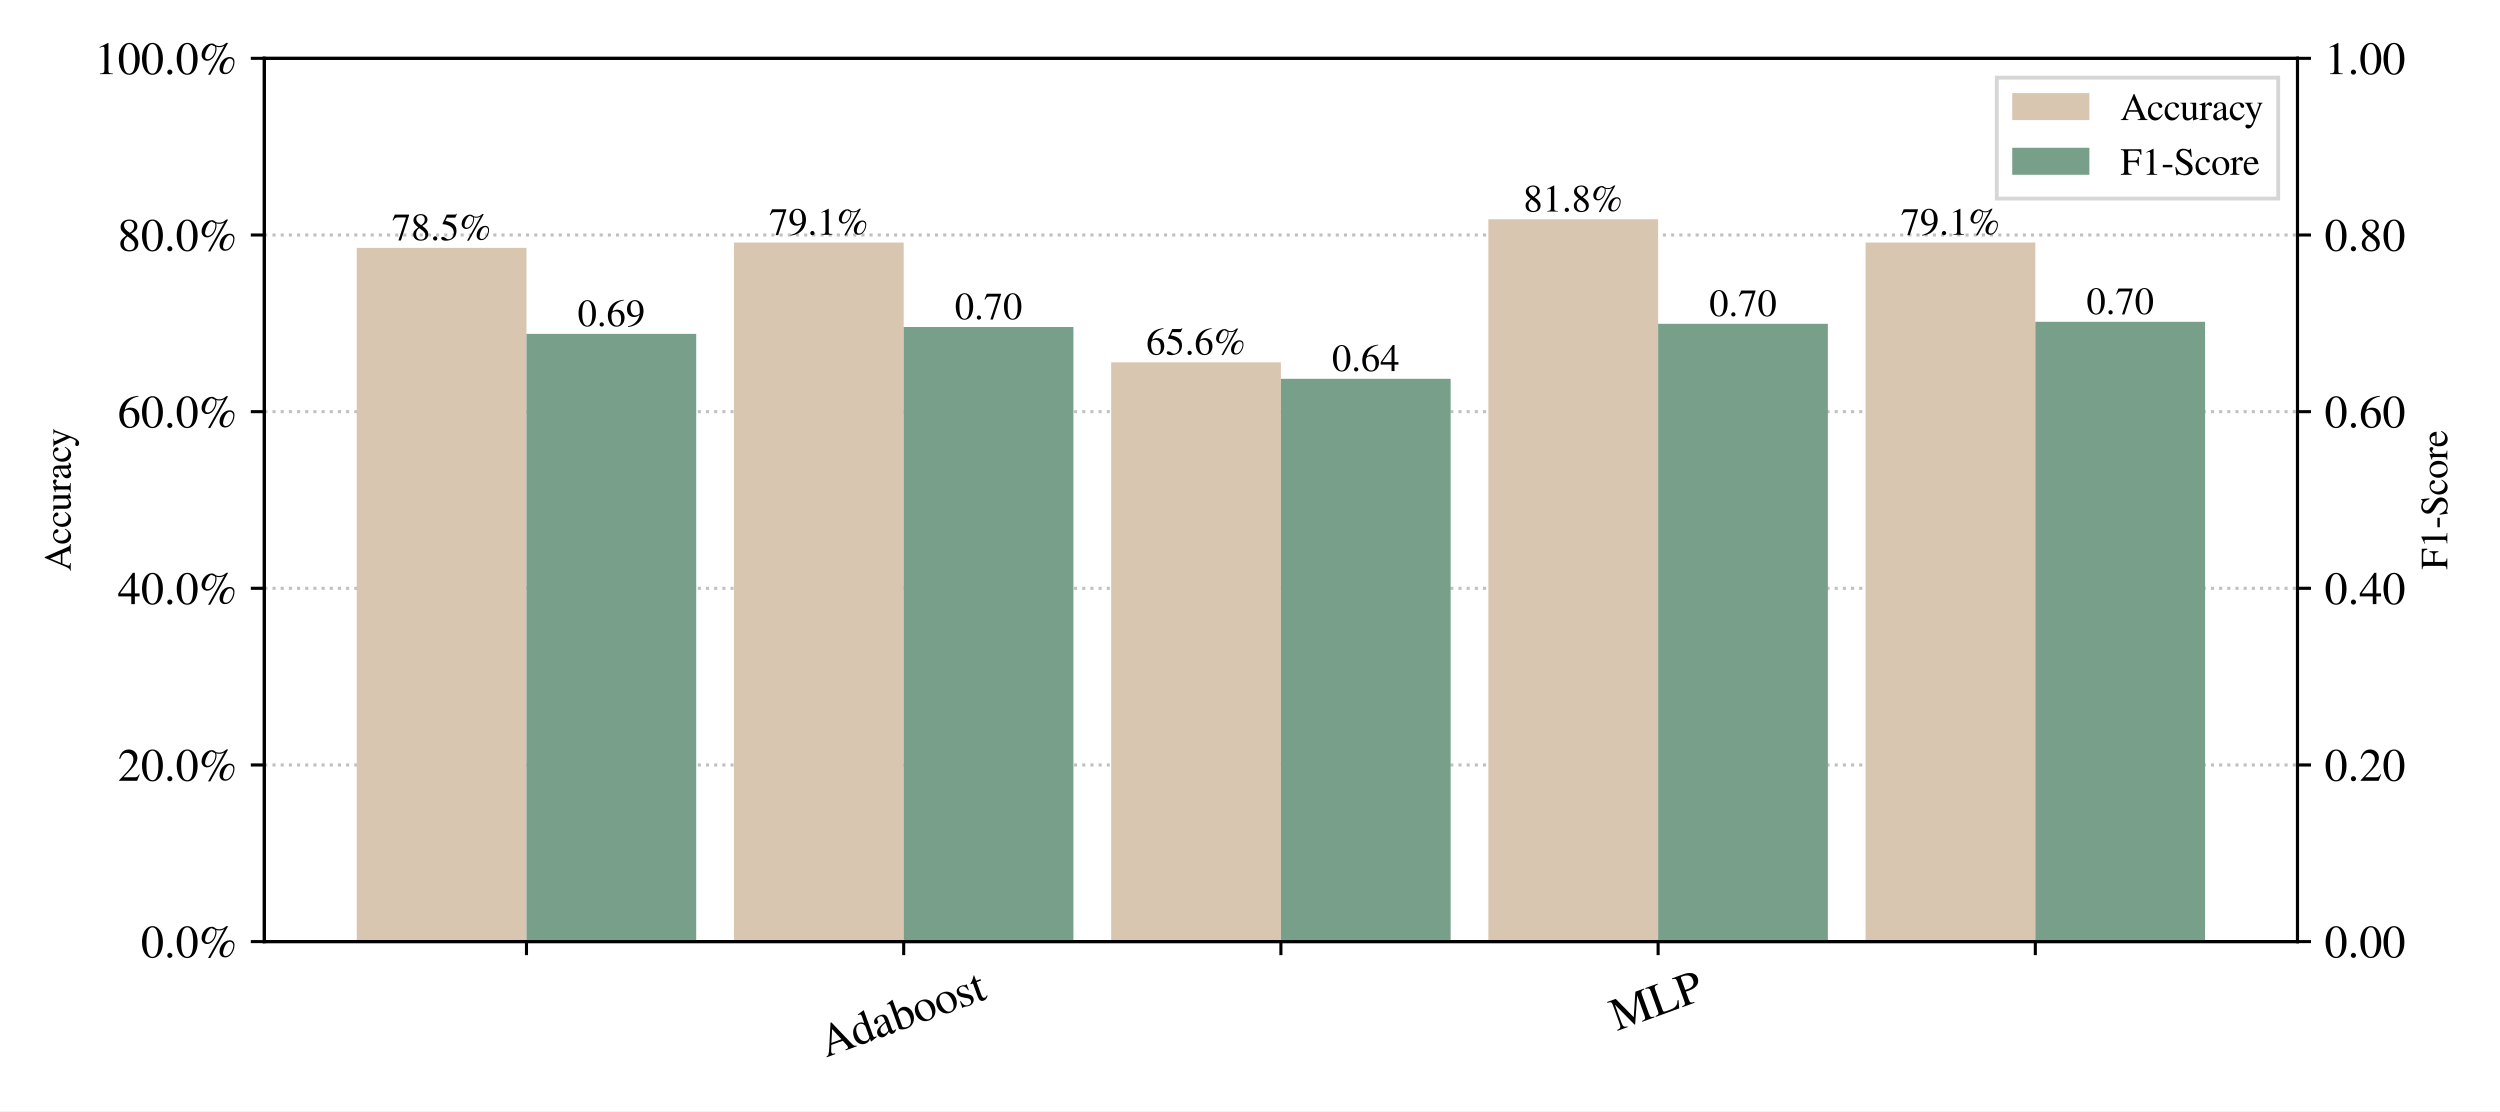
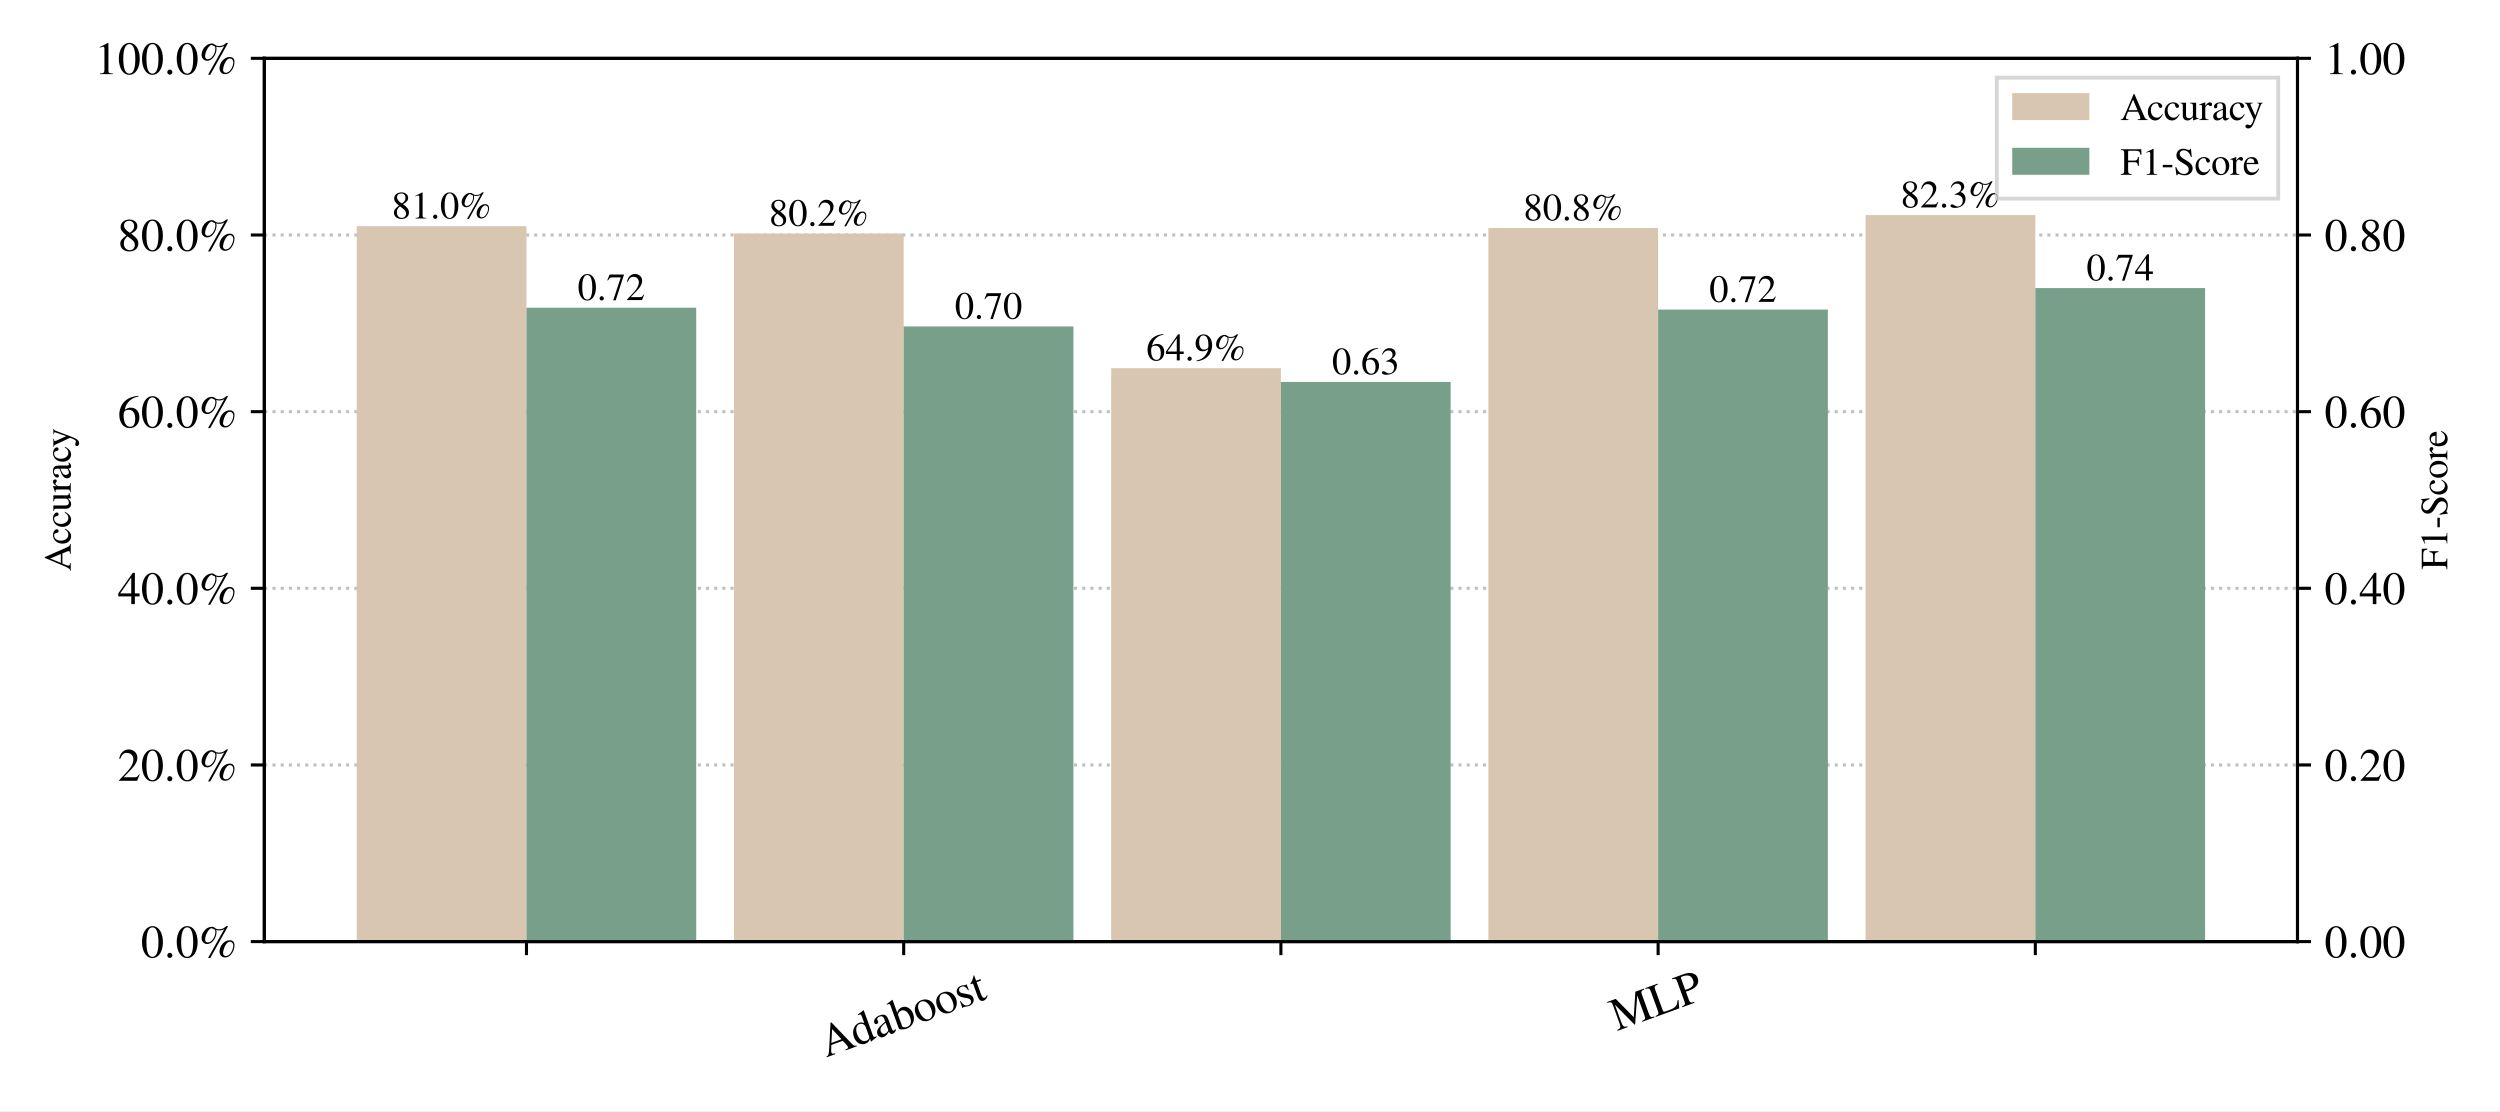
<svg xmlns="http://www.w3.org/2000/svg" xmlns:xlink="http://www.w3.org/1999/xlink" width="648pt" height="288pt" viewBox="0 0 648 288" version="1.1">
  <defs>
    <style type="text/css">*{stroke-linejoin: round; stroke-linecap: butt}</style>
  </defs>
  <g id="figure_1">
    <g id="patch_1">
      <path d="M 0 288  L 648 288  L 648 0  L 0 0  z " style="fill: #ffffff" />
    </g>
    <g id="axes_1">
      <g id="patch_2">
        <path d="M 68.51 244.066  L 595.51 244.066  L 595.51 15.126  L 68.51 15.126  z " style="fill: #ffffff" />
      </g>
      <g id="matplotlib.axis_1">
        <g id="xtick_1">
          <g id="line2d_1">
            <defs>
-               <path id="mf1a365e1e5" d="M 0 0  L 0 3.5  " style="stroke: #000000; stroke-width: 0.8" />
+               <path id="m91fc56ccf2" d="M 0 0  L 0 3.5  " style="stroke: #000000; stroke-width: 0.8" />
            </defs>
            <g>
-               <use xlink:href="#mf1a365e1e5" x="136.463" y="244.066" style="stroke: #000000; stroke-width: 0.8" />
+               <use xlink:href="#m91fc56ccf2" x="136.463" y="244.066" style="stroke: #000000; stroke-width: 0.8" />
            </g>
          </g>
        </g>
        <g id="xtick_2">
          <g id="line2d_2">
            <g>
-               <use xlink:href="#mf1a365e1e5" x="234.236" y="244.066" style="stroke: #000000; stroke-width: 0.8" />
+               <use xlink:href="#m91fc56ccf2" x="234.236" y="244.066" style="stroke: #000000; stroke-width: 0.8" />
            </g>
          </g>
          <g id="text_1">
            <g transform="translate(214.1234 274.104)rotate(-20)scale(0.12 -0.12)">
              <defs>
                <path id="FreeSerif-41" d="M 4518 122  C 4230 141 4154 198 3942 678  L 2349 4314  L 2221 4314  L 890 1171  C 493 230 403 134 96 122  L 96 0  L 1363 0  L 1363 122  C 1056 122 928 205 928 384  C 928 461 947 550 979 634  L 1274 1382  L 2950 1382  L 3213 768  C 3290 595 3334 429 3334 339  C 3334 179 3226 128 2886 122  L 2886 0  L 4518 0  L 4518 122  z M 1382 1645  L 2118 3405  L 2861 1645  L 1382 1645  z " transform="scale(0.015625)" />
                <path id="FreeSerif-64" d="M 2189 -64  L 3130 269  L 3130 371  C 3014 365 3002 365 2982 365  C 2752 365 2701 435 2701 730  L 2701 4358  L 2669 4371  C 2362 4262 2138 4198 1728 4090  L 1728 3987  C 1779 3994 1818 3994 1869 3994  C 2106 3994 2163 3930 2163 3667  L 2163 2669  C 1920 2874 1747 2944 1491 2944  C 755 2944 160 2221 160 1312  C 160 493 640 -64 1344 -64  C 1702 -64 1946 64 2163 365  L 2163 -45  L 2189 -64  z M 1594 269  C 1062 269 710 781 710 1568  C 710 2291 1024 2765 1510 2765  C 1850 2765 2163 2464 2163 2125  L 2163 653  C 2163 544 1958 269 1594 269  z " transform="scale(0.015625)" />
                <path id="FreeSerif-61" d="M 160 621  C 160 218 442 -64 832 -64  C 1114 -64 1376 70 1766 403  C 1798 70 1914 -64 2176 -64  C 2394 -64 2528 13 2752 256  L 2752 422  C 2643 333 2566 301 2470 301  C 2323 301 2278 390 2278 672  L 2278 1920  C 2278 2560 2099 2944 1357 2944  C 755 2944 282 2630 282 2227  C 282 2080 410 1952 557 1952  C 710 1952 845 2080 845 2221  C 845 2278 813 2387 813 2477  C 813 2650 1018 2790 1274 2790  C 1587 2790 1760 2605 1760 2259  L 1760 1869  C 966 1549 160 1312 160 621  z M 1760 787  C 1760 589 1728 531 1594 454  C 1440 365 1261 307 1126 307  C 966 307 723 442 723 826  C 723 1203 986 1434 1760 1715  L 1760 787  z " transform="scale(0.015625)" />
                <path id="FreeSerif-62" d="M 1024 4358  L 992 4371  C 685 4256 378 4166 64 4090  L 64 3987  C 102 3994 128 3994 173 3994  C 429 3994 486 3936 486 3667  L 486 346  C 486 147 1030 -64 1542 -64  C 2387 -64 3040 640 3040 1555  C 3040 2342 2554 2944 1914 2944  C 1523 2944 1152 2714 1024 2400  L 1024 4358  z M 1024 2061  C 1024 2310 1325 2541 1658 2541  C 2157 2541 2477 2042 2477 1261  C 2477 550 2170 141 1645 141  C 1312 141 1024 288 1024 448  L 1024 2061  z " transform="scale(0.015625)" />
                <path id="FreeSerif-6f" d="M 1574 2944  C 742 2944 160 2330 160 1446  C 160 582 755 -64 1562 -64  C 2368 -64 2982 614 2982 1498  C 2982 2336 2394 2944 1574 2944  z M 736 1760  C 736 2368 1037 2765 1491 2765  C 2029 2765 2406 2150 2406 1274  C 2406 550 2118 115 1638 115  C 1088 115 736 870 736 1760  z " transform="scale(0.015625)" />
                <path id="FreeSerif-73" d="M 1715 2816  C 1574 2816 1466 2938 1094 2938  C 589 2938 224 2611 224 2150  C 224 1792 429 1536 973 1229  L 1344 1018  C 1568 890 1677 736 1677 538  C 1677 256 1472 77 1146 77  C 493 77 390 717 333 973  L 230 973  L 230 -26  L 314 -26  C 358 38 384 51 461 51  C 621 51 934 -64 1222 -64  C 1715 -64 2125 307 2125 755  C 2125 1075 1971 1286 1587 1517  L 896 1926  C 717 2029 621 2189 621 2362  C 621 2618 819 2797 1114 2797  C 1478 2797 1670 2579 1818 2010  L 1914 2010  L 1888 2880  L 1818 2880  C 1779 2854 1754 2816 1715 2816  z " transform="scale(0.015625)" />
                <path id="FreeSerif-74" d="M 1658 2880  L 1011 2880  L 1011 3622  C 1011 3686 1005 3706 966 3706  C 922 3648 883 3590 838 3526  C 269 2707 109 2848 109 2720  C 109 2701 115 2688 134 2675  L 474 2675  L 474 749  C 474 211 666 -64 1043 -64  C 1357 -64 1600 90 1811 422  L 1728 493  C 1594 333 1485 269 1344 269  C 1107 269 1011 442 1011 845  L 1011 2675  L 1658 2675  L 1658 2880  z " transform="scale(0.015625)" />
              </defs>
              <use xlink:href="#FreeSerif-41" />
              <use xlink:href="#FreeSerif-64" x="69.1" />
              <use xlink:href="#FreeSerif-61" x="119" />
              <use xlink:href="#FreeSerif-62" x="161.5" />
              <use xlink:href="#FreeSerif-6f" x="211.5" />
              <use xlink:href="#FreeSerif-6f" x="260.6" />
              <use xlink:href="#FreeSerif-73" x="309.7" />
              <use xlink:href="#FreeSerif-74" x="345.4" />
            </g>
          </g>
        </g>
        <g id="xtick_3">
          <g id="line2d_3">
            <g>
-               <use xlink:href="#mf1a365e1e5" x="332.01" y="244.066" style="stroke: #000000; stroke-width: 0.8" />
+               <use xlink:href="#m91fc56ccf2" x="332.01" y="244.066" style="stroke: #000000; stroke-width: 0.8" />
            </g>
          </g>
        </g>
        <g id="xtick_4">
          <g id="line2d_4">
            <g>
-               <use xlink:href="#mf1a365e1e5" x="429.784" y="244.066" style="stroke: #000000; stroke-width: 0.8" />
+               <use xlink:href="#m91fc56ccf2" x="429.784" y="244.066" style="stroke: #000000; stroke-width: 0.8" />
            </g>
          </g>
          <g id="text_2">
            <g transform="translate(419.0812 267.2538)rotate(-20)scale(0.12 -0.12)">
              <defs>
                <path id="FreeSerif-4d" d="M 4333 3667  L 4333 768  C 4333 237 4256 154 3750 122  L 3750 0  L 5542 0  L 5542 122  C 5075 154 4986 243 4986 698  L 4986 3539  C 4986 3994 5069 4077 5542 4115  L 5542 4237  L 4269 4237  L 2854 1005  L 1376 4237  L 109 4237  L 109 4115  C 634 4083 717 4006 717 3539  L 717 941  C 717 282 627 160 96 122  L 96 0  L 1600 0  L 1600 122  C 1107 147 998 294 998 941  L 998 3520  L 2605 0  L 2694 0  L 4333 3667  z " transform="scale(0.015625)" />
                <path id="FreeSerif-4c" d="M 2285 250  L 1856 250  C 1389 250 1306 288 1306 512  L 1306 3539  C 1306 3994 1395 4083 1901 4115  L 1901 4237  L 96 4237  L 96 4115  C 570 4077 653 3987 653 3539  L 653 698  C 653 250 563 154 96 122  L 96 0  L 3539 0  L 3846 1114  L 3686 1114  C 3558 819 3405 250 2285 250  z " transform="scale(0.015625)" />
                <path id="FreeSerif-50" d="M 3462 3078  C 3462 4006 2477 4237 1786 4237  L 96 4237  L 96 4115  C 570 4064 634 4000 634 3539  L 634 768  C 634 230 582 166 96 122  L 96 0  L 1888 0  L 1888 122  C 1382 141 1286 230 1286 698  L 1286 1862  C 1453 1850 1562 1843 1728 1843  C 3200 1843 3462 2586 3462 3078  z M 1286 3782  C 1286 3955 1331 4000 1504 4000  C 2368 4000 2765 3699 2765 3040  C 2765 2419 2387 2099 1651 2099  C 1523 2099 1434 2106 1286 2118  L 1286 3782  z " transform="scale(0.015625)" />
              </defs>
              <use xlink:href="#FreeSerif-4d" />
              <use xlink:href="#FreeSerif-4c" x="88.1" />
              <use xlink:href="#FreeSerif-50" x="149.2" />
            </g>
          </g>
        </g>
        <g id="xtick_5">
          <g id="line2d_5">
            <g>
-               <use xlink:href="#mf1a365e1e5" x="527.557" y="244.066" style="stroke: #000000; stroke-width: 0.8" />
+               <use xlink:href="#m91fc56ccf2" x="527.557" y="244.066" style="stroke: #000000; stroke-width: 0.8" />
            </g>
          </g>
        </g>
      </g>
      <g id="matplotlib.axis_2">
        <g id="ytick_1">
          <g id="line2d_6">
-             <path d="M 68.51 244.066  L 595.51 244.066  " clip-path="url(#p0591201af8)" style="fill: none; stroke-dasharray: 0.8,1.32; stroke-dashoffset: 0; stroke: #b0b0b0; stroke-opacity: 0.8; stroke-width: 0.8" />
+             <path d="M 68.51 244.066  L 595.51 244.066  " clip-path="url(#pf3b2cfebef)" style="fill: none; stroke-dasharray: 0.8,1.32; stroke-dashoffset: 0; stroke: #b0b0b0; stroke-opacity: 0.8; stroke-width: 0.8" />
          </g>
          <g id="line2d_7">
            <defs>
-               <path id="m31a47cd994" d="M 0 0  L -3.5 0  " style="stroke: #000000; stroke-width: 0.8" />
+               <path id="mb57c92bc40" d="M 0 0  L -3.5 0  " style="stroke: #000000; stroke-width: 0.8" />
            </defs>
            <g>
-               <use xlink:href="#m31a47cd994" x="68.51" y="244.066" style="stroke: #000000; stroke-width: 0.8" />
+               <use xlink:href="#mb57c92bc40" x="68.51" y="244.066" style="stroke: #000000; stroke-width: 0.8" />
            </g>
          </g>
          <g id="text_3">
            <g transform="translate(36.51438 248.1634)scale(0.12 -0.12)">
              <defs>
                <path id="FreeSerif-30" d="M 1600 -90  C 2483 -90 3046 832 3046 2112  C 3046 3424 2464 4326 1626 4326  C 691 4326 154 3341 154 2150  C 154 858 717 -90 1600 -90  z M 1606 4160  C 2144 4160 2432 3437 2432 2099  C 2432 762 2150 77 1600 77  C 1050 77 768 762 768 2093  C 768 3450 1056 4160 1606 4160  z " transform="scale(0.015625)" />
                <path id="FreeSerif-2e" d="M 800 640  C 608 640 448 474 448 275  C 448 90 608 -70 794 -70  C 992 -70 1158 90 1158 275  C 1158 474 992 640 800 640  z " transform="scale(0.015625)" />
                <path id="FreeSerif-25" d="M 4282 2374  C 3558 2374 2874 1626 2874 826  C 2874 326 3181 0 3642 0  C 3930 0 4166 102 4390 326  C 4730 672 4941 1190 4941 1690  C 4941 2125 4698 2374 4282 2374  z M 3750 192  C 3520 192 3360 358 3360 602  C 3360 928 3680 2170 4326 2170  C 4570 2170 4774 1939 4774 1658  C 4774 1062 4326 192 3750 192  z M 1805 4237  C 1075 4237 390 3475 390 2662  C 390 2214 730 1850 1146 1850  C 1926 1850 2458 2784 2458 3514  C 2458 3603 2445 3680 2413 3795  C 2528 3750 2643 3731 2829 3731  C 3110 3731 3277 3776 3533 3923  L 1286 -83  L 1594 -83  L 4058 4326  L 3808 4326  C 3462 4000 3206 3891 2810 3891  C 2182 3891 2291 4237 1805 4237  z M 1805 4045  C 1894 4045 1862 3942 2240 3840  C 2278 3712 2298 3616 2298 3526  C 2298 2803 1773 2067 1254 2067  C 1030 2067 877 2227 877 2458  C 877 3053 1376 4045 1805 4045  z " transform="scale(0.015625)" />
              </defs>
              <use xlink:href="#FreeSerif-30" />
              <use xlink:href="#FreeSerif-2e" x="50" />
              <use xlink:href="#FreeSerif-30" x="75" />
              <use xlink:href="#FreeSerif-25" x="125" />
            </g>
          </g>
        </g>
        <g id="ytick_2">
          <g id="line2d_8">
-             <path d="M 68.51 198.278  L 595.51 198.278  " clip-path="url(#p0591201af8)" style="fill: none; stroke-dasharray: 0.8,1.32; stroke-dashoffset: 0; stroke: #b0b0b0; stroke-opacity: 0.8; stroke-width: 0.8" />
+             <path d="M 68.51 198.278  L 595.51 198.278  " clip-path="url(#pf3b2cfebef)" style="fill: none; stroke-dasharray: 0.8,1.32; stroke-dashoffset: 0; stroke: #b0b0b0; stroke-opacity: 0.8; stroke-width: 0.8" />
          </g>
          <g id="line2d_9">
            <g>
-               <use xlink:href="#m31a47cd994" x="68.51" y="198.278" style="stroke: #000000; stroke-width: 0.8" />
+               <use xlink:href="#mb57c92bc40" x="68.51" y="198.278" style="stroke: #000000; stroke-width: 0.8" />
            </g>
          </g>
          <g id="text_4">
            <g transform="translate(30.51438 202.3754)scale(0.12 -0.12)">
              <defs>
                <path id="FreeSerif-32" d="M 198 3053  L 333 3021  C 589 3648 819 3853 1261 3853  C 1798 3853 2163 3488 2163 2950  C 2163 2451 1869 1856 1331 1286  L 192 77  L 192 0  L 2688 0  L 3040 877  L 2957 909  C 2720 544 2637 486 2349 486  L 819 486  L 1894 1613  C 2464 2208 2714 2694 2714 3194  C 2714 3834 2195 4326 1530 4326  C 499 4326 269 3354 198 3053  z " transform="scale(0.015625)" />
              </defs>
              <use xlink:href="#FreeSerif-32" />
              <use xlink:href="#FreeSerif-30" x="50" />
              <use xlink:href="#FreeSerif-2e" x="100" />
              <use xlink:href="#FreeSerif-30" x="125" />
              <use xlink:href="#FreeSerif-25" x="175" />
            </g>
          </g>
        </g>
        <g id="ytick_3">
          <g id="line2d_10">
-             <path d="M 68.51 152.49  L 595.51 152.49  " clip-path="url(#p0591201af8)" style="fill: none; stroke-dasharray: 0.8,1.32; stroke-dashoffset: 0; stroke: #b0b0b0; stroke-opacity: 0.8; stroke-width: 0.8" />
+             <path d="M 68.51 152.49  L 595.51 152.49  " clip-path="url(#pf3b2cfebef)" style="fill: none; stroke-dasharray: 0.8,1.32; stroke-dashoffset: 0; stroke: #b0b0b0; stroke-opacity: 0.8; stroke-width: 0.8" />
          </g>
          <g id="line2d_11">
            <g>
-               <use xlink:href="#m31a47cd994" x="68.51" y="152.49" style="stroke: #000000; stroke-width: 0.8" />
+               <use xlink:href="#mb57c92bc40" x="68.51" y="152.49" style="stroke: #000000; stroke-width: 0.8" />
            </g>
          </g>
          <g id="text_5">
            <g transform="translate(30.51438 156.5874)scale(0.12 -0.12)">
              <defs>
                <path id="FreeSerif-34" d="M 3021 1478  L 2368 1478  L 2368 4326  L 2086 4326  L 77 1478  L 77 1069  L 1875 1069  L 1875 0  L 2368 0  L 2368 1069  L 3021 1069  L 3021 1478  z M 1869 1478  L 333 1478  L 1869 3674  L 1869 1478  z " transform="scale(0.015625)" />
              </defs>
              <use xlink:href="#FreeSerif-34" />
              <use xlink:href="#FreeSerif-30" x="50" />
              <use xlink:href="#FreeSerif-2e" x="100" />
              <use xlink:href="#FreeSerif-30" x="125" />
              <use xlink:href="#FreeSerif-25" x="175" />
            </g>
          </g>
        </g>
        <g id="ytick_4">
          <g id="line2d_12">
-             <path d="M 68.51 106.702  L 595.51 106.702  " clip-path="url(#p0591201af8)" style="fill: none; stroke-dasharray: 0.8,1.32; stroke-dashoffset: 0; stroke: #b0b0b0; stroke-opacity: 0.8; stroke-width: 0.8" />
+             <path d="M 68.51 106.702  L 595.51 106.702  " clip-path="url(#pf3b2cfebef)" style="fill: none; stroke-dasharray: 0.8,1.32; stroke-dashoffset: 0; stroke: #b0b0b0; stroke-opacity: 0.8; stroke-width: 0.8" />
          </g>
          <g id="line2d_13">
            <g>
-               <use xlink:href="#m31a47cd994" x="68.51" y="106.702" style="stroke: #000000; stroke-width: 0.8" />
+               <use xlink:href="#mb57c92bc40" x="68.51" y="106.702" style="stroke: #000000; stroke-width: 0.8" />
            </g>
          </g>
          <g id="text_6">
            <g transform="translate(30.51438 110.7994)scale(0.12 -0.12)">
              <defs>
                <path id="FreeSerif-36" d="M 1651 -90  C 2445 -90 2995 518 2995 1402  C 2995 2221 2528 2739 1792 2739  C 1510 2739 1376 2694 973 2451  C 1146 3418 1862 4109 2867 4275  L 2854 4378  C 582 4179 218 2534 218 1786  C 218 659 794 -90 1651 -90  z M 1549 2445  C 2099 2445 2419 1984 2419 1184  C 2419 480 2170 90 1722 90  C 1158 90 813 691 813 1683  C 813 2131 922 2445 1549 2445  z " transform="scale(0.015625)" />
              </defs>
              <use xlink:href="#FreeSerif-36" />
              <use xlink:href="#FreeSerif-30" x="50" />
              <use xlink:href="#FreeSerif-2e" x="100" />
              <use xlink:href="#FreeSerif-30" x="125" />
              <use xlink:href="#FreeSerif-25" x="175" />
            </g>
          </g>
        </g>
        <g id="ytick_5">
          <g id="line2d_14">
-             <path d="M 68.51 60.914  L 595.51 60.914  " clip-path="url(#p0591201af8)" style="fill: none; stroke-dasharray: 0.8,1.32; stroke-dashoffset: 0; stroke: #b0b0b0; stroke-opacity: 0.8; stroke-width: 0.8" />
+             <path d="M 68.51 60.914  L 595.51 60.914  " clip-path="url(#pf3b2cfebef)" style="fill: none; stroke-dasharray: 0.8,1.32; stroke-dashoffset: 0; stroke: #b0b0b0; stroke-opacity: 0.8; stroke-width: 0.8" />
          </g>
          <g id="line2d_15">
            <g>
-               <use xlink:href="#m31a47cd994" x="68.51" y="60.914" style="stroke: #000000; stroke-width: 0.8" />
+               <use xlink:href="#mb57c92bc40" x="68.51" y="60.914" style="stroke: #000000; stroke-width: 0.8" />
            </g>
          </g>
          <g id="text_7">
            <g transform="translate(30.51438 65.01143)scale(0.12 -0.12)">
              <defs>
                <path id="FreeSerif-38" d="M 1856 2374  C 2490 2714 2714 2982 2714 3418  C 2714 3942 2253 4326 1613 4326  C 915 4326 397 3898 397 3315  C 397 2899 518 2714 1190 2125  C 499 1600 358 1402 358 966  C 358 346 864 -90 1587 -90  C 2355 -90 2848 333 2848 992  C 2848 1485 2630 1798 1856 2374  z M 1357 1997  C 1978 1542 2362 1331 2362 794  C 2362 378 2074 90 1658 90  C 1171 90 845 461 845 1018  C 845 1427 986 1696 1357 1997  z M 1670 2490  C 1101 2861 870 3155 870 3514  C 870 3885 1158 4147 1562 4147  C 1997 4147 2272 3866 2272 3424  C 2272 2861 1850 2624 1670 2490  z " transform="scale(0.015625)" />
              </defs>
              <use xlink:href="#FreeSerif-38" />
              <use xlink:href="#FreeSerif-30" x="50" />
              <use xlink:href="#FreeSerif-2e" x="100" />
              <use xlink:href="#FreeSerif-30" x="125" />
              <use xlink:href="#FreeSerif-25" x="175" />
            </g>
          </g>
        </g>
        <g id="ytick_6">
          <g id="line2d_16">
-             <path d="M 68.51 15.126  L 595.51 15.126  " clip-path="url(#p0591201af8)" style="fill: none; stroke-dasharray: 0.8,1.32; stroke-dashoffset: 0; stroke: #b0b0b0; stroke-opacity: 0.8; stroke-width: 0.8" />
+             <path d="M 68.51 15.126  L 595.51 15.126  " clip-path="url(#pf3b2cfebef)" style="fill: none; stroke-dasharray: 0.8,1.32; stroke-dashoffset: 0; stroke: #b0b0b0; stroke-opacity: 0.8; stroke-width: 0.8" />
          </g>
          <g id="line2d_17">
            <g>
-               <use xlink:href="#m31a47cd994" x="68.51" y="15.126" style="stroke: #000000; stroke-width: 0.8" />
+               <use xlink:href="#mb57c92bc40" x="68.51" y="15.126" style="stroke: #000000; stroke-width: 0.8" />
            </g>
          </g>
          <g id="text_8">
            <g transform="translate(24.51438 19.22344)scale(0.12 -0.12)">
              <defs>
                <path id="FreeSerif-31" d="M 1171 3795  C 1306 3795 1363 3699 1363 3494  L 1363 595  C 1363 179 1210 109 755 96  L 755 0  L 2522 0  L 2522 96  C 2016 102 1914 166 1914 474  L 1914 4314  L 1862 4326  L 710 3744  L 710 3654  C 960 3757 1075 3795 1171 3795  z " transform="scale(0.015625)" />
              </defs>
              <use xlink:href="#FreeSerif-31" />
              <use xlink:href="#FreeSerif-30" x="50" />
              <use xlink:href="#FreeSerif-30" x="100" />
              <use xlink:href="#FreeSerif-2e" x="150" />
              <use xlink:href="#FreeSerif-30" x="175" />
              <use xlink:href="#FreeSerif-25" x="225" />
            </g>
          </g>
        </g>
        <g id="text_9">
          <g transform="translate(18.33469 148.0659)rotate(-90)scale(0.1 -0.1)">
            <defs>
              <path id="FreeSerif-63" d="M 160 1363  C 160 531 666 -64 1376 -64  C 2131 -64 2502 678 2637 941  L 2547 998  C 2240 550 2010 397 1645 397  C 1062 397 653 909 653 1645  C 653 2304 1005 2758 1523 2758  C 1754 2758 1837 2688 1901 2451  L 1939 2310  C 1990 2131 2106 2016 2240 2016  C 2406 2016 2547 2138 2547 2285  C 2547 2643 2099 2944 1562 2944  C 851 2944 160 2349 160 1363  z " transform="scale(0.015625)" />
              <path id="FreeSerif-75" d="M 3072 320  L 3040 320  C 2746 320 2675 390 2675 685  L 2675 2880  L 1664 2880  L 1664 2771  C 2061 2752 2138 2688 2138 2368  L 2138 864  C 2138 378 1581 307 1453 307  C 1203 307 998 525 998 794  L 998 2880  L 64 2880  L 64 2790  C 371 2771 461 2675 461 2381  L 461 768  C 461 262 768 -64 1235 -64  C 1696 -64 1946 262 2170 486  L 2170 -45  L 2195 -58  C 2515 70 2746 141 3072 230  L 3072 320  z " transform="scale(0.015625)" />
              <path id="FreeSerif-72" d="M 1926 2317  C 2080 2317 2176 2426 2176 2605  C 2176 2816 2042 2944 1824 2944  C 1555 2944 1370 2797 1056 2342  L 1056 2931  L 1024 2944  C 685 2803 454 2720 77 2598  L 77 2496  C 166 2515 224 2522 301 2522  C 461 2522 518 2419 518 2138  L 518 538  C 518 218 474 173 64 96  L 64 0  L 1600 0  L 1600 96  C 1165 115 1056 211 1056 576  L 1056 2016  C 1056 2221 1331 2541 1504 2541  C 1606 2541 1754 2317 1926 2317  z " transform="scale(0.015625)" />
              <path id="FreeSerif-79" d="M 909 -858  C 800 -858 653 -742 410 -742  C 262 -742 134 -870 134 -1024  C 134 -1235 339 -1395 608 -1395  C 1037 -1395 1344 -1037 1690 -115  L 2675 2496  C 2752 2701 2829 2765 2982 2784  L 2982 2880  L 2118 2880  L 2118 2784  C 2323 2784 2426 2726 2426 2624  C 2426 2598 2419 2560 2400 2515  L 1779 749  L 1043 2368  C 1005 2458 979 2541 979 2611  C 979 2726 1075 2771 1350 2784  L 1350 2880  L 32 2880  L 32 2790  C 198 2765 307 2694 358 2586  L 1203 768  C 1370 442 1485 218 1485 122  C 1485 -70 1171 -858 909 -858  z " transform="scale(0.015625)" />
            </defs>
            <use xlink:href="#FreeSerif-41" />
            <use xlink:href="#FreeSerif-63" x="69.1" />
            <use xlink:href="#FreeSerif-63" x="112.5" />
            <use xlink:href="#FreeSerif-75" x="154.9" />
            <use xlink:href="#FreeSerif-72" x="203.9" />
            <use xlink:href="#FreeSerif-61" x="238.4" />
            <use xlink:href="#FreeSerif-63" x="281.4" />
            <use xlink:href="#FreeSerif-79" x="322.3" />
          </g>
        </g>
      </g>
      <g id="patch_3">
-         <path d="M 92.465 244.066  L 136.463 244.066  L 136.463 64.25  L 92.465 64.25  z " clip-path="url(#p0591201af8)" style="fill: #d9c6b0" />
+         <path d="M 92.465 244.066  L 136.463 244.066  L 136.463 58.619  L 92.465 58.619  z " clip-path="url(#pf3b2cfebef)" style="fill: #d9c6b0" />
      </g>
      <g id="patch_4">
-         <path d="M 190.238 244.066  L 234.236 244.066  L 234.236 62.86  L 190.238 62.86  z " clip-path="url(#p0591201af8)" style="fill: #d9c6b0" />
+         <path d="M 190.238 244.066  L 234.236 244.066  L 234.236 60.531  L 190.238 60.531  z " clip-path="url(#pf3b2cfebef)" style="fill: #d9c6b0" />
      </g>
      <g id="patch_5">
-         <path d="M 288.012 244.066  L 332.01 244.066  L 332.01 93.911  L 288.012 93.911  z " clip-path="url(#p0591201af8)" style="fill: #d9c6b0" />
+         <path d="M 288.012 244.066  L 332.01 244.066  L 332.01 95.422  L 288.012 95.422  z " clip-path="url(#pf3b2cfebef)" style="fill: #d9c6b0" />
      </g>
      <g id="patch_6">
-         <path d="M 385.786 244.066  L 429.784 244.066  L 429.784 56.835  L 385.786 56.835  z " clip-path="url(#p0591201af8)" style="fill: #d9c6b0" />
+         <path d="M 385.786 244.066  L 429.784 244.066  L 429.784 59.097  L 385.786 59.097  z " clip-path="url(#pf3b2cfebef)" style="fill: #d9c6b0" />
      </g>
      <g id="patch_7">
-         <path d="M 483.559 244.066  L 527.557 244.066  L 527.557 62.86  L 483.559 62.86  z " clip-path="url(#p0591201af8)" style="fill: #d9c6b0" />
+         <path d="M 483.559 244.066  L 527.557 244.066  L 527.557 55.752  L 483.559 55.752  z " clip-path="url(#pf3b2cfebef)" style="fill: #d9c6b0" />
      </g>
      <g id="LineCollection_1">
-         <path d="M 114.464 64.25  L 114.464 64.25  " clip-path="url(#p0591201af8)" style="fill: none; stroke: #000000; stroke-width: 1.5" />
+         <path d="M 114.464 58.619  L 114.464 58.619  " clip-path="url(#pf3b2cfebef)" style="fill: none; stroke: #000000; stroke-width: 1.5" />
      </g>
      <g id="LineCollection_2">
-         <path d="M 212.237 62.86  L 212.237 62.86  " clip-path="url(#p0591201af8)" style="fill: none; stroke: #000000; stroke-width: 1.5" />
+         <path d="M 212.237 60.531  L 212.237 60.531  " clip-path="url(#pf3b2cfebef)" style="fill: none; stroke: #000000; stroke-width: 1.5" />
      </g>
      <g id="LineCollection_3">
-         <path d="M 310.011 93.911  L 310.011 93.911  " clip-path="url(#p0591201af8)" style="fill: none; stroke: #000000; stroke-width: 1.5" />
+         <path d="M 310.011 95.422  L 310.011 95.422  " clip-path="url(#pf3b2cfebef)" style="fill: none; stroke: #000000; stroke-width: 1.5" />
      </g>
      <g id="LineCollection_4">
-         <path d="M 407.785 56.835  L 407.785 56.835  " clip-path="url(#p0591201af8)" style="fill: none; stroke: #000000; stroke-width: 1.5" />
+         <path d="M 407.785 59.097  L 407.785 59.097  " clip-path="url(#pf3b2cfebef)" style="fill: none; stroke: #000000; stroke-width: 1.5" />
      </g>
      <g id="LineCollection_5">
-         <path d="M 505.558 62.86  L 505.558 62.86  " clip-path="url(#p0591201af8)" style="fill: none; stroke: #000000; stroke-width: 1.5" />
+         <path d="M 505.558 55.752  L 505.558 55.752  " clip-path="url(#pf3b2cfebef)" style="fill: none; stroke: #000000; stroke-width: 1.5" />
      </g>
      <g id="patch_8">
        <path d="M 68.51 244.066  L 68.51 15.126  " style="fill: none; stroke: #000000; stroke-width: 0.8; stroke-linejoin: miter; stroke-linecap: square" />
      </g>
      <g id="patch_9">
        <path d="M 595.51 244.066  L 595.51 15.126  " style="fill: none; stroke: #000000; stroke-width: 0.8; stroke-linejoin: miter; stroke-linecap: square" />
      </g>
      <g id="patch_10">
        <path d="M 68.51 244.066  L 595.51 244.066  " style="fill: none; stroke: #000000; stroke-width: 0.8; stroke-linejoin: miter; stroke-linecap: square" />
      </g>
      <g id="patch_11">
        <path d="M 68.51 15.126  L 595.51 15.126  " style="fill: none; stroke: #000000; stroke-width: 0.8; stroke-linejoin: miter; stroke-linecap: square" />
      </g>
      <g id="text_10">
-         <g transform="translate(101.5488 62.2504)scale(0.1 -0.1)">
-           <defs>
-             <path id="FreeSerif-37" d="M 2874 4237  L 506 4237  L 128 3296  L 237 3245  C 512 3680 627 3763 979 3763  L 2368 3763  L 1101 -51  L 1517 -51  L 2874 4134  L 2874 4237  z " transform="scale(0.015625)" />
-             <path id="FreeSerif-35" d="M 2285 1242  C 2285 627 1894 147 1395 147  C 1056 147 838 544 480 544  C 294 544 205 467 205 307  C 205 64 506 -90 986 -90  C 1664 -90 2733 237 2733 1549  C 2733 2547 2080 2976 890 3187  L 1158 3731  L 2413 3731  C 2515 3731 2541 3744 2560 3789  L 2803 4358  L 2746 4403  C 2650 4269 2586 4237 2451 4237  L 1114 4237  L 416 2720  C 410 2707 410 2701 410 2688  C 410 2656 435 2637 486 2637  C 883 2637 2285 2432 2285 1242  z " transform="scale(0.015625)" />
-           </defs>
-           <use xlink:href="#FreeSerif-37" />
-           <use xlink:href="#FreeSerif-38" x="50" />
+         <g transform="translate(101.5488 56.61944)scale(0.1 -0.1)">
+           <use xlink:href="#FreeSerif-38" />
+           <use xlink:href="#FreeSerif-31" x="50" />
          <use xlink:href="#FreeSerif-2e" x="100" />
-           <use xlink:href="#FreeSerif-35" x="125" />
+           <use xlink:href="#FreeSerif-30" x="125" />
          <use xlink:href="#FreeSerif-25" x="175" />
        </g>
      </g>
      <g id="text_11">
-         <g transform="translate(199.3224 60.86008)scale(0.1 -0.1)">
+         <g transform="translate(199.3224 58.53126)scale(0.1 -0.1)">
+           <use xlink:href="#FreeSerif-38" />
+           <use xlink:href="#FreeSerif-30" x="50" />
+           <use xlink:href="#FreeSerif-2e" x="100" />
+           <use xlink:href="#FreeSerif-32" x="125" />
+           <use xlink:href="#FreeSerif-25" x="175" />
+         </g>
+       </g>
+       <g id="text_12">
+         <g transform="translate(297.0961 93.4219)scale(0.1 -0.1)">
          <defs>
            <path id="FreeSerif-39" d="M 378 -141  C 2643 122 2938 1811 2938 2522  C 2938 3578 2349 4326 1523 4326  C 762 4326 192 3680 192 2816  C 192 2035 653 1517 1344 1517  C 1696 1517 1965 1619 2304 1882  C 2042 838 1331 154 358 -13  L 378 -141  z M 1574 1792  C 1088 1792 781 2272 781 3034  C 781 3507 922 4147 1472 4147  C 2029 4147 2317 3597 2317 2522  L 2317 2272  C 2317 1888 1754 1792 1574 1792  z " transform="scale(0.015625)" />
          </defs>
-           <use xlink:href="#FreeSerif-37" />
-           <use xlink:href="#FreeSerif-39" x="50" />
+           <use xlink:href="#FreeSerif-36" />
+           <use xlink:href="#FreeSerif-34" x="50" />
          <use xlink:href="#FreeSerif-2e" x="100" />
-           <use xlink:href="#FreeSerif-31" x="125" />
+           <use xlink:href="#FreeSerif-39" x="125" />
          <use xlink:href="#FreeSerif-25" x="175" />
        </g>
      </g>
-       <g id="text_12">
-         <g transform="translate(297.0961 91.91064)scale(0.1 -0.1)">
-           <use xlink:href="#FreeSerif-36" />
-           <use xlink:href="#FreeSerif-35" x="50" />
-           <use xlink:href="#FreeSerif-2e" x="100" />
-           <use xlink:href="#FreeSerif-36" x="125" />
-           <use xlink:href="#FreeSerif-25" x="175" />
-         </g>
-       </g>
      <g id="text_13">
-         <g transform="translate(394.8697 54.83534)scale(0.1 -0.1)">
+         <g transform="translate(394.8697 57.0974)scale(0.1 -0.1)">
          <use xlink:href="#FreeSerif-38" />
-           <use xlink:href="#FreeSerif-31" x="50" />
+           <use xlink:href="#FreeSerif-30" x="50" />
          <use xlink:href="#FreeSerif-2e" x="100" />
          <use xlink:href="#FreeSerif-38" x="125" />
          <use xlink:href="#FreeSerif-25" x="175" />
        </g>
      </g>
      <g id="text_14">
-         <g transform="translate(492.6434 60.86008)scale(0.1 -0.1)">
-           <use xlink:href="#FreeSerif-37" />
-           <use xlink:href="#FreeSerif-39" x="50" />
+         <g transform="translate(492.6434 53.75172)scale(0.1 -0.1)">
+           <defs>
+             <path id="FreeSerif-33" d="M 518 499  C 371 499 275 410 275 275  C 275 51 550 -90 998 -90  C 1990 -90 2765 480 2765 1402  C 2765 2099 2374 2381 1946 2566  C 2387 2867 2547 3104 2547 3450  C 2547 3968 2138 4326 1549 4326  C 768 4326 461 3770 288 3290  L 384 3264  C 646 3731 934 3942 1338 3942  C 1754 3942 2042 3661 2042 3258  C 2042 2618 1459 2362 979 2195  L 979 2112  C 1523 2112 2304 1971 2304 1094  C 2304 557 1939 141 1466 141  C 1056 141 832 499 518 499  z " transform="scale(0.015625)" />
+           </defs>
+           <use xlink:href="#FreeSerif-38" />
+           <use xlink:href="#FreeSerif-32" x="50" />
          <use xlink:href="#FreeSerif-2e" x="100" />
-           <use xlink:href="#FreeSerif-31" x="125" />
+           <use xlink:href="#FreeSerif-33" x="125" />
          <use xlink:href="#FreeSerif-25" x="175" />
        </g>
      </g>
      <g id="legend_1">
        <g id="patch_12">
          <path d="M 517.569 51.476  L 590.51 51.476  L 590.51 20.126  L 517.569 20.126  z " style="fill: #ffffff; opacity: 0.8; stroke: #cccccc; stroke-linejoin: miter" />
        </g>
        <g id="patch_13">
          <path d="M 521.569 31.126  L 541.569 31.126  L 541.569 24.126  L 521.569 24.126  z " style="fill: #d9c6b0" />
        </g>
        <g id="text_15">
          <g transform="translate(549.5694 31.12562)scale(0.1 -0.1)">
            <use xlink:href="#FreeSerif-41" />
            <use xlink:href="#FreeSerif-63" x="69.1" />
            <use xlink:href="#FreeSerif-63" x="112.5" />
            <use xlink:href="#FreeSerif-75" x="154.9" />
            <use xlink:href="#FreeSerif-72" x="203.9" />
            <use xlink:href="#FreeSerif-61" x="238.4" />
            <use xlink:href="#FreeSerif-63" x="281.4" />
            <use xlink:href="#FreeSerif-79" x="322.3" />
          </g>
        </g>
        <g id="patch_14">
          <path d="M 521.569 45.305  L 541.569 45.305  L 541.569 38.305  L 521.569 38.305  z " style="fill: #789f8a" />
        </g>
        <g id="text_16">
          <g transform="translate(549.5694 45.30531)scale(0.1 -0.1)">
            <defs>
              <path id="FreeSerif-46" d="M 3085 1478  L 3085 2963  L 2938 2963  C 2861 2451 2746 2355 2234 2355  L 1306 2355  L 1306 3776  C 1306 3955 1338 3994 1510 3994  L 2381 3994  C 3104 3994 3245 3898 3354 3322  L 3514 3322  L 3494 4237  L 96 4237  L 96 4115  C 570 4077 653 3987 653 3539  L 653 768  C 653 237 582 154 96 122  L 96 0  L 1888 0  L 1888 122  C 1395 147 1306 243 1306 762  L 1306 2093  L 2234 2093  C 2752 2093 2861 1997 2938 1478  L 3085 1478  z " transform="scale(0.015625)" />
              <path id="FreeSerif-2d" d="M 250 1645  L 250 1242  L 1824 1242  L 1824 1645  L 250 1645  z " transform="scale(0.015625)" />
              <path id="FreeSerif-53" d="M 2419 864  C 2419 435 2099 141 1632 141  C 1062 141 659 493 339 1274  L 192 1274  L 384 -83  L 525 -83  C 531 38 608 128 704 128  C 941 128 1203 -90 1760 -90  C 2496 -90 3066 416 3066 1075  C 3066 1600 2714 2016 1869 2470  C 1197 2842 928 3123 928 3469  C 928 3821 1197 4064 1594 4064  C 2061 4064 2547 3757 2765 2963  L 2925 2963  L 2784 4326  L 2650 4326  C 2624 4179 2554 4109 2445 4109  C 2246 4109 1958 4326 1485 4326  C 915 4326 378 3910 378 3232  C 378 1920 2419 1958 2419 864  z " transform="scale(0.015625)" />
              <path id="FreeSerif-65" d="M 621 1773  L 2592 1773  C 2496 2547 2157 2944 1498 2944  C 723 2944 160 2323 160 1370  C 160 486 621 -64 1357 -64  C 1965 -64 2445 314 2714 1005  L 2611 1050  C 2304 563 2029 378 1619 378  C 1203 378 659 634 621 1773  z M 634 1978  C 704 2477 922 2714 1312 2714  C 1702 2714 1856 2534 1939 1978  L 634 1978  z " transform="scale(0.015625)" />
            </defs>
            <use xlink:href="#FreeSerif-46" />
            <use xlink:href="#FreeSerif-31" x="56.4" />
            <use xlink:href="#FreeSerif-2d" x="106.4" />
            <use xlink:href="#FreeSerif-53" x="139.7" />
            <use xlink:href="#FreeSerif-63" x="192.6" />
            <use xlink:href="#FreeSerif-6f" x="236" />
            <use xlink:href="#FreeSerif-72" x="284.1" />
            <use xlink:href="#FreeSerif-65" x="317.6" />
          </g>
        </g>
      </g>
    </g>
    <g id="axes_2">
      <g id="matplotlib.axis_3">
        <g id="ytick_7">
          <g id="line2d_18">
            <defs>
-               <path id="ma2779db99c" d="M 0 0  L 3.5 0  " style="stroke: #000000; stroke-width: 0.8" />
+               <path id="m8dbb80a040" d="M 0 0  L 3.5 0  " style="stroke: #000000; stroke-width: 0.8" />
            </defs>
            <g>
-               <use xlink:href="#ma2779db99c" x="595.51" y="244.066" style="stroke: #000000; stroke-width: 0.8" />
+               <use xlink:href="#m8dbb80a040" x="595.51" y="244.066" style="stroke: #000000; stroke-width: 0.8" />
            </g>
          </g>
          <g id="text_17">
            <g transform="translate(602.51 248.1634)scale(0.12 -0.12)">
              <use xlink:href="#FreeSerif-30" />
              <use xlink:href="#FreeSerif-2e" x="50" />
              <use xlink:href="#FreeSerif-30" x="75" />
              <use xlink:href="#FreeSerif-30" x="125" />
            </g>
          </g>
        </g>
        <g id="ytick_8">
          <g id="line2d_19">
            <g>
-               <use xlink:href="#ma2779db99c" x="595.51" y="198.278" style="stroke: #000000; stroke-width: 0.8" />
+               <use xlink:href="#m8dbb80a040" x="595.51" y="198.278" style="stroke: #000000; stroke-width: 0.8" />
            </g>
          </g>
          <g id="text_18">
            <g transform="translate(602.51 202.3754)scale(0.12 -0.12)">
              <use xlink:href="#FreeSerif-30" />
              <use xlink:href="#FreeSerif-2e" x="50" />
              <use xlink:href="#FreeSerif-32" x="75" />
              <use xlink:href="#FreeSerif-30" x="125" />
            </g>
          </g>
        </g>
        <g id="ytick_9">
          <g id="line2d_20">
            <g>
-               <use xlink:href="#ma2779db99c" x="595.51" y="152.49" style="stroke: #000000; stroke-width: 0.8" />
+               <use xlink:href="#m8dbb80a040" x="595.51" y="152.49" style="stroke: #000000; stroke-width: 0.8" />
            </g>
          </g>
          <g id="text_19">
            <g transform="translate(602.51 156.5874)scale(0.12 -0.12)">
              <use xlink:href="#FreeSerif-30" />
              <use xlink:href="#FreeSerif-2e" x="50" />
              <use xlink:href="#FreeSerif-34" x="75" />
              <use xlink:href="#FreeSerif-30" x="125" />
            </g>
          </g>
        </g>
        <g id="ytick_10">
          <g id="line2d_21">
            <g>
-               <use xlink:href="#ma2779db99c" x="595.51" y="106.702" style="stroke: #000000; stroke-width: 0.8" />
+               <use xlink:href="#m8dbb80a040" x="595.51" y="106.702" style="stroke: #000000; stroke-width: 0.8" />
            </g>
          </g>
          <g id="text_20">
            <g transform="translate(602.51 110.7994)scale(0.12 -0.12)">
              <use xlink:href="#FreeSerif-30" />
              <use xlink:href="#FreeSerif-2e" x="50" />
              <use xlink:href="#FreeSerif-36" x="75" />
              <use xlink:href="#FreeSerif-30" x="125" />
            </g>
          </g>
        </g>
        <g id="ytick_11">
          <g id="line2d_22">
            <g>
-               <use xlink:href="#ma2779db99c" x="595.51" y="60.914" style="stroke: #000000; stroke-width: 0.8" />
+               <use xlink:href="#m8dbb80a040" x="595.51" y="60.914" style="stroke: #000000; stroke-width: 0.8" />
            </g>
          </g>
          <g id="text_21">
            <g transform="translate(602.51 65.01143)scale(0.12 -0.12)">
              <use xlink:href="#FreeSerif-30" />
              <use xlink:href="#FreeSerif-2e" x="50" />
              <use xlink:href="#FreeSerif-38" x="75" />
              <use xlink:href="#FreeSerif-30" x="125" />
            </g>
          </g>
        </g>
        <g id="ytick_12">
          <g id="line2d_23">
            <g>
-               <use xlink:href="#ma2779db99c" x="595.51" y="15.126" style="stroke: #000000; stroke-width: 0.8" />
+               <use xlink:href="#m8dbb80a040" x="595.51" y="15.126" style="stroke: #000000; stroke-width: 0.8" />
            </g>
          </g>
          <g id="text_22">
            <g transform="translate(602.51 19.22344)scale(0.12 -0.12)">
              <use xlink:href="#FreeSerif-31" />
              <use xlink:href="#FreeSerif-2e" x="50" />
              <use xlink:href="#FreeSerif-30" x="75" />
              <use xlink:href="#FreeSerif-30" x="125" />
            </g>
          </g>
        </g>
        <g id="text_23">
          <g transform="translate(634.3397 147.6964)rotate(-90)scale(0.1 -0.1)">
            <use xlink:href="#FreeSerif-46" />
            <use xlink:href="#FreeSerif-31" x="56.4" />
            <use xlink:href="#FreeSerif-2d" x="106.4" />
            <use xlink:href="#FreeSerif-53" x="139.7" />
            <use xlink:href="#FreeSerif-63" x="192.6" />
            <use xlink:href="#FreeSerif-6f" x="236" />
            <use xlink:href="#FreeSerif-72" x="284.1" />
            <use xlink:href="#FreeSerif-65" x="317.6" />
          </g>
        </g>
      </g>
      <g id="patch_15">
-         <path d="M 136.463 244.066  L 180.461 244.066  L 180.461 86.544  L 136.463 86.544  z " clip-path="url(#p0591201af8)" style="fill: #789f8a" />
+         <path d="M 136.463 244.066  L 180.461 244.066  L 180.461 79.773  L 136.463 79.773  z " clip-path="url(#pf3b2cfebef)" style="fill: #789f8a" />
      </g>
      <g id="patch_16">
-         <path d="M 234.236 244.066  L 278.234 244.066  L 278.234 84.752  L 234.236 84.752  z " clip-path="url(#p0591201af8)" style="fill: #789f8a" />
+         <path d="M 234.236 244.066  L 278.234 244.066  L 278.234 84.617  L 234.236 84.617  z " clip-path="url(#pf3b2cfebef)" style="fill: #789f8a" />
      </g>
      <g id="patch_17">
-         <path d="M 332.01 244.066  L 376.008 244.066  L 376.008 98.18  L 332.01 98.18  z " clip-path="url(#p0591201af8)" style="fill: #789f8a" />
+         <path d="M 332.01 244.066  L 376.008 244.066  L 376.008 99.005  L 332.01 99.005  z " clip-path="url(#pf3b2cfebef)" style="fill: #789f8a" />
      </g>
      <g id="patch_18">
-         <path d="M 429.784 244.066  L 473.782 244.066  L 473.782 83.93  L 429.784 83.93  z " clip-path="url(#p0591201af8)" style="fill: #789f8a" />
+         <path d="M 429.784 244.066  L 473.782 244.066  L 473.782 80.252  L 429.784 80.252  z " clip-path="url(#pf3b2cfebef)" style="fill: #789f8a" />
      </g>
      <g id="patch_19">
-         <path d="M 527.557 244.066  L 571.555 244.066  L 571.555 83.41  L 527.557 83.41  z " clip-path="url(#p0591201af8)" style="fill: #789f8a" />
+         <path d="M 527.557 244.066  L 571.555 244.066  L 571.555 74.671  L 527.557 74.671  z " clip-path="url(#pf3b2cfebef)" style="fill: #789f8a" />
      </g>
      <g id="LineCollection_6">
-         <path d="M 158.462 86.544  L 158.462 86.544  " clip-path="url(#p0591201af8)" style="fill: none; stroke: #000000; stroke-width: 1.5" />
+         <path d="M 158.462 79.773  L 158.462 79.773  " clip-path="url(#pf3b2cfebef)" style="fill: none; stroke: #000000; stroke-width: 1.5" />
      </g>
      <g id="LineCollection_7">
-         <path d="M 256.235 84.752  L 256.235 84.752  " clip-path="url(#p0591201af8)" style="fill: none; stroke: #000000; stroke-width: 1.5" />
+         <path d="M 256.235 84.617  L 256.235 84.617  " clip-path="url(#pf3b2cfebef)" style="fill: none; stroke: #000000; stroke-width: 1.5" />
      </g>
      <g id="LineCollection_8">
-         <path d="M 354.009 98.18  L 354.009 98.18  " clip-path="url(#p0591201af8)" style="fill: none; stroke: #000000; stroke-width: 1.5" />
+         <path d="M 354.009 99.005  L 354.009 99.005  " clip-path="url(#pf3b2cfebef)" style="fill: none; stroke: #000000; stroke-width: 1.5" />
      </g>
      <g id="LineCollection_9">
-         <path d="M 451.783 83.93  L 451.783 83.93  " clip-path="url(#p0591201af8)" style="fill: none; stroke: #000000; stroke-width: 1.5" />
+         <path d="M 451.783 80.252  L 451.783 80.252  " clip-path="url(#pf3b2cfebef)" style="fill: none; stroke: #000000; stroke-width: 1.5" />
      </g>
      <g id="LineCollection_10">
-         <path d="M 549.556 83.41  L 549.556 83.41  " clip-path="url(#p0591201af8)" style="fill: none; stroke: #000000; stroke-width: 1.5" />
+         <path d="M 549.556 74.671  L 549.556 74.671  " clip-path="url(#pf3b2cfebef)" style="fill: none; stroke: #000000; stroke-width: 1.5" />
      </g>
      <g id="patch_20">
        <path d="M 68.51 244.066  L 68.51 15.126  " style="fill: none; stroke: #000000; stroke-width: 0.8; stroke-linejoin: miter; stroke-linecap: square" />
      </g>
      <g id="patch_21">
        <path d="M 595.51 244.066  L 595.51 15.126  " style="fill: none; stroke: #000000; stroke-width: 0.8; stroke-linejoin: miter; stroke-linecap: square" />
      </g>
      <g id="patch_22">
        <path d="M 68.51 244.066  L 595.51 244.066  " style="fill: none; stroke: #000000; stroke-width: 0.8; stroke-linejoin: miter; stroke-linecap: square" />
      </g>
      <g id="patch_23">
        <path d="M 68.51 15.126  L 595.51 15.126  " style="fill: none; stroke: #000000; stroke-width: 0.8; stroke-linejoin: miter; stroke-linecap: square" />
      </g>
      <g id="text_24">
-         <g transform="translate(149.7118 84.54355)scale(0.1 -0.1)">
+         <g transform="translate(149.7118 77.77282)scale(0.1 -0.1)">
+           <defs>
+             <path id="FreeSerif-37" d="M 2874 4237  L 506 4237  L 128 3296  L 237 3245  C 512 3680 627 3763 979 3763  L 2368 3763  L 1101 -51  L 1517 -51  L 2874 4134  L 2874 4237  z " transform="scale(0.015625)" />
+           </defs>
          <use xlink:href="#FreeSerif-30" />
          <use xlink:href="#FreeSerif-2e" x="50" />
-           <use xlink:href="#FreeSerif-36" x="75" />
-           <use xlink:href="#FreeSerif-39" x="125" />
+           <use xlink:href="#FreeSerif-37" x="75" />
+           <use xlink:href="#FreeSerif-32" x="125" />
        </g>
      </g>
      <g id="text_25">
-         <g transform="translate(247.4854 82.75167)scale(0.1 -0.1)">
+         <g transform="translate(247.4854 82.61684)scale(0.1 -0.1)">
          <use xlink:href="#FreeSerif-30" />
          <use xlink:href="#FreeSerif-2e" x="50" />
          <use xlink:href="#FreeSerif-37" x="75" />
          <use xlink:href="#FreeSerif-30" x="125" />
        </g>
      </g>
      <g id="text_26">
-         <g transform="translate(345.2591 96.17981)scale(0.1 -0.1)">
+         <g transform="translate(345.2591 97.00497)scale(0.1 -0.1)">
          <use xlink:href="#FreeSerif-30" />
          <use xlink:href="#FreeSerif-2e" x="50" />
          <use xlink:href="#FreeSerif-36" x="75" />
-           <use xlink:href="#FreeSerif-34" x="125" />
+           <use xlink:href="#FreeSerif-33" x="125" />
        </g>
      </g>
      <g id="text_27">
-         <g transform="translate(443.0327 81.93019)scale(0.1 -0.1)">
+         <g transform="translate(443.0327 78.25245)scale(0.1 -0.1)">
          <use xlink:href="#FreeSerif-30" />
          <use xlink:href="#FreeSerif-2e" x="50" />
          <use xlink:href="#FreeSerif-37" x="75" />
-           <use xlink:href="#FreeSerif-30" x="125" />
+           <use xlink:href="#FreeSerif-32" x="125" />
        </g>
      </g>
      <g id="text_28">
-         <g transform="translate(540.8064 81.40971)scale(0.1 -0.1)">
+         <g transform="translate(540.8064 72.67099)scale(0.1 -0.1)">
          <use xlink:href="#FreeSerif-30" />
          <use xlink:href="#FreeSerif-2e" x="50" />
          <use xlink:href="#FreeSerif-37" x="75" />
-           <use xlink:href="#FreeSerif-30" x="125" />
+           <use xlink:href="#FreeSerif-34" x="125" />
        </g>
      </g>
    </g>
  </g>
  <defs>
-     <clipPath id="p0591201af8">
+     <clipPath id="pf3b2cfebef">
      <rect x="68.51" y="15.126" width="527" height="228.94" />
    </clipPath>
  </defs>
</svg>
